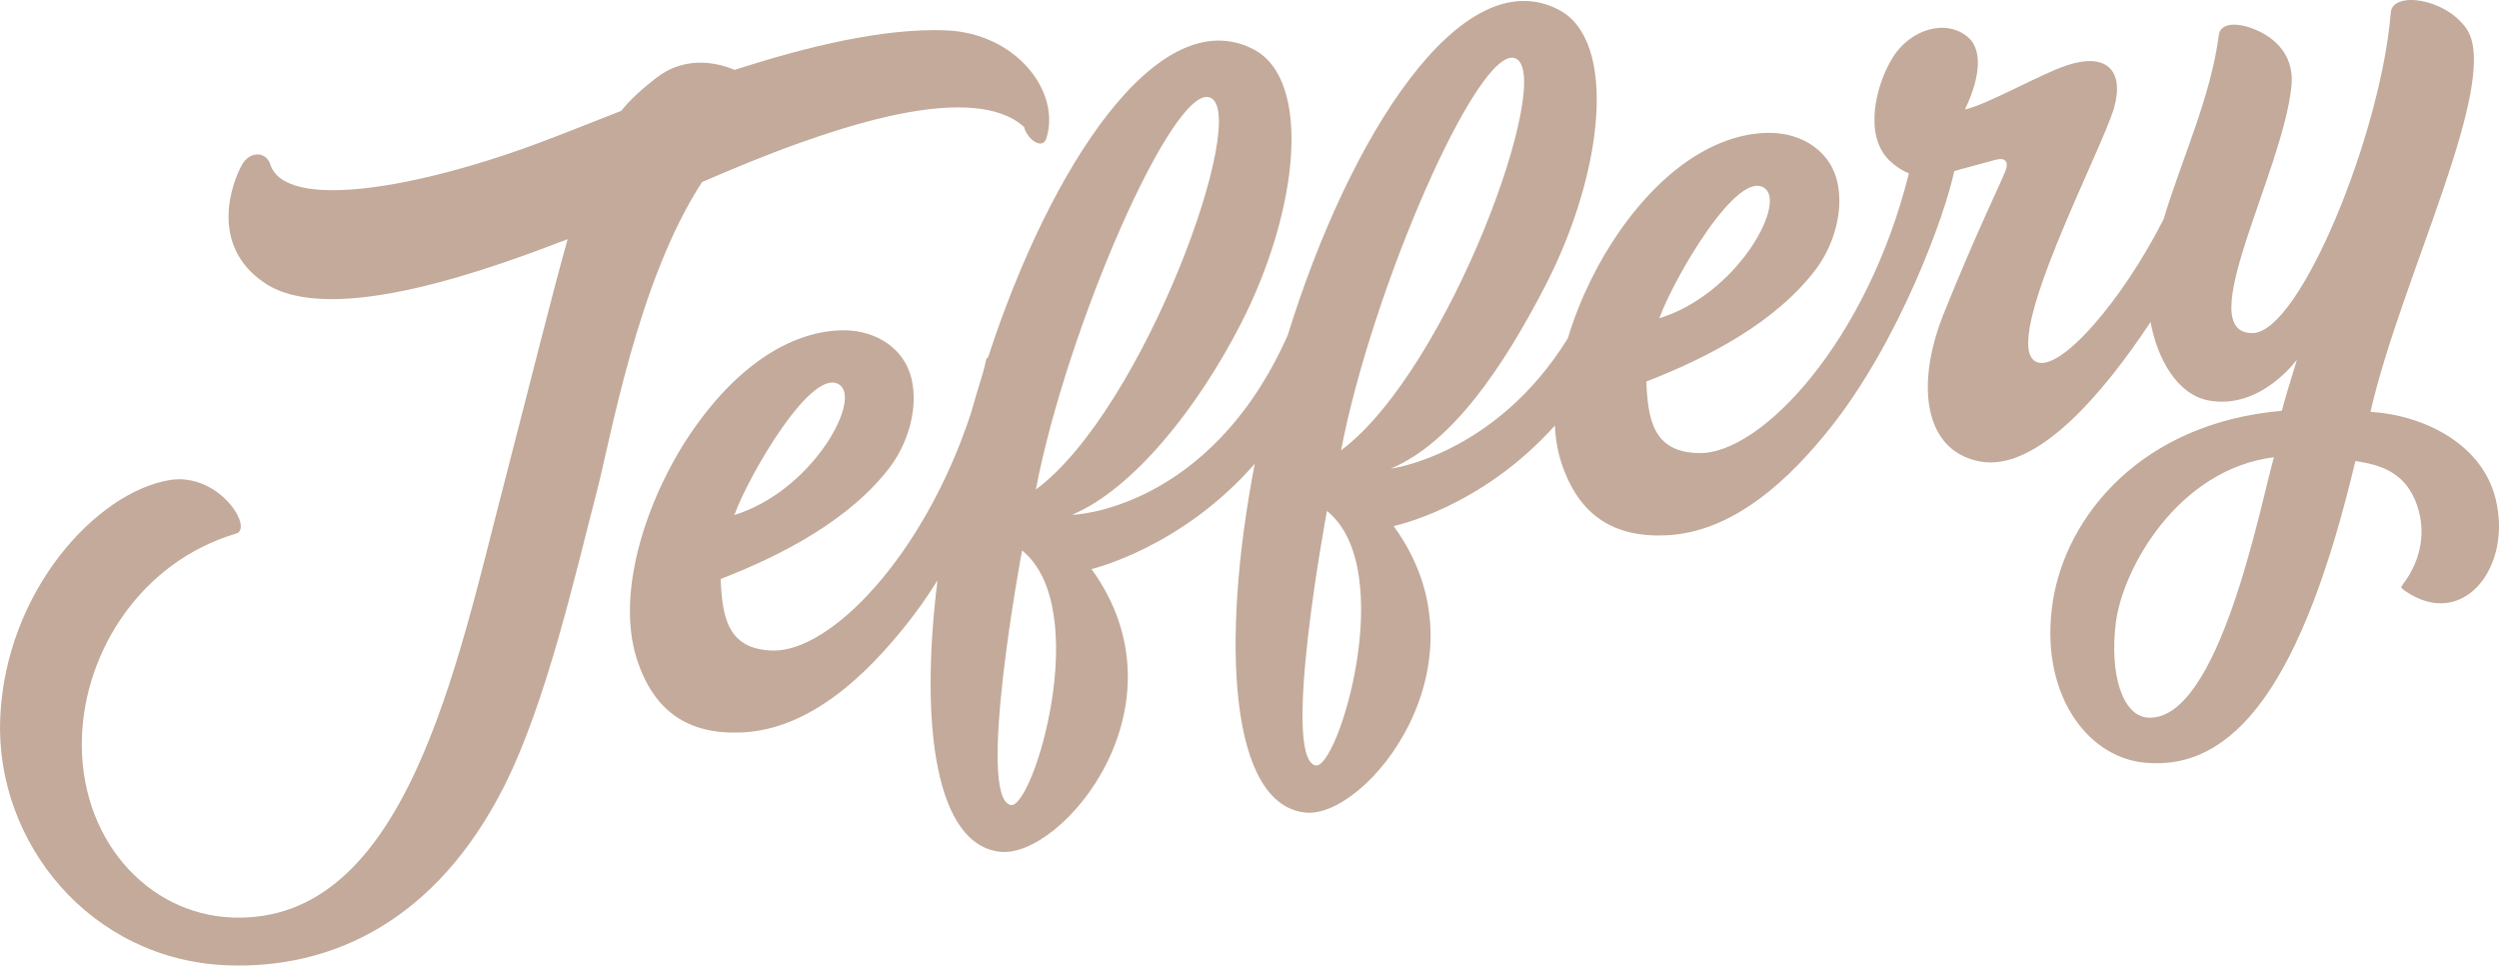
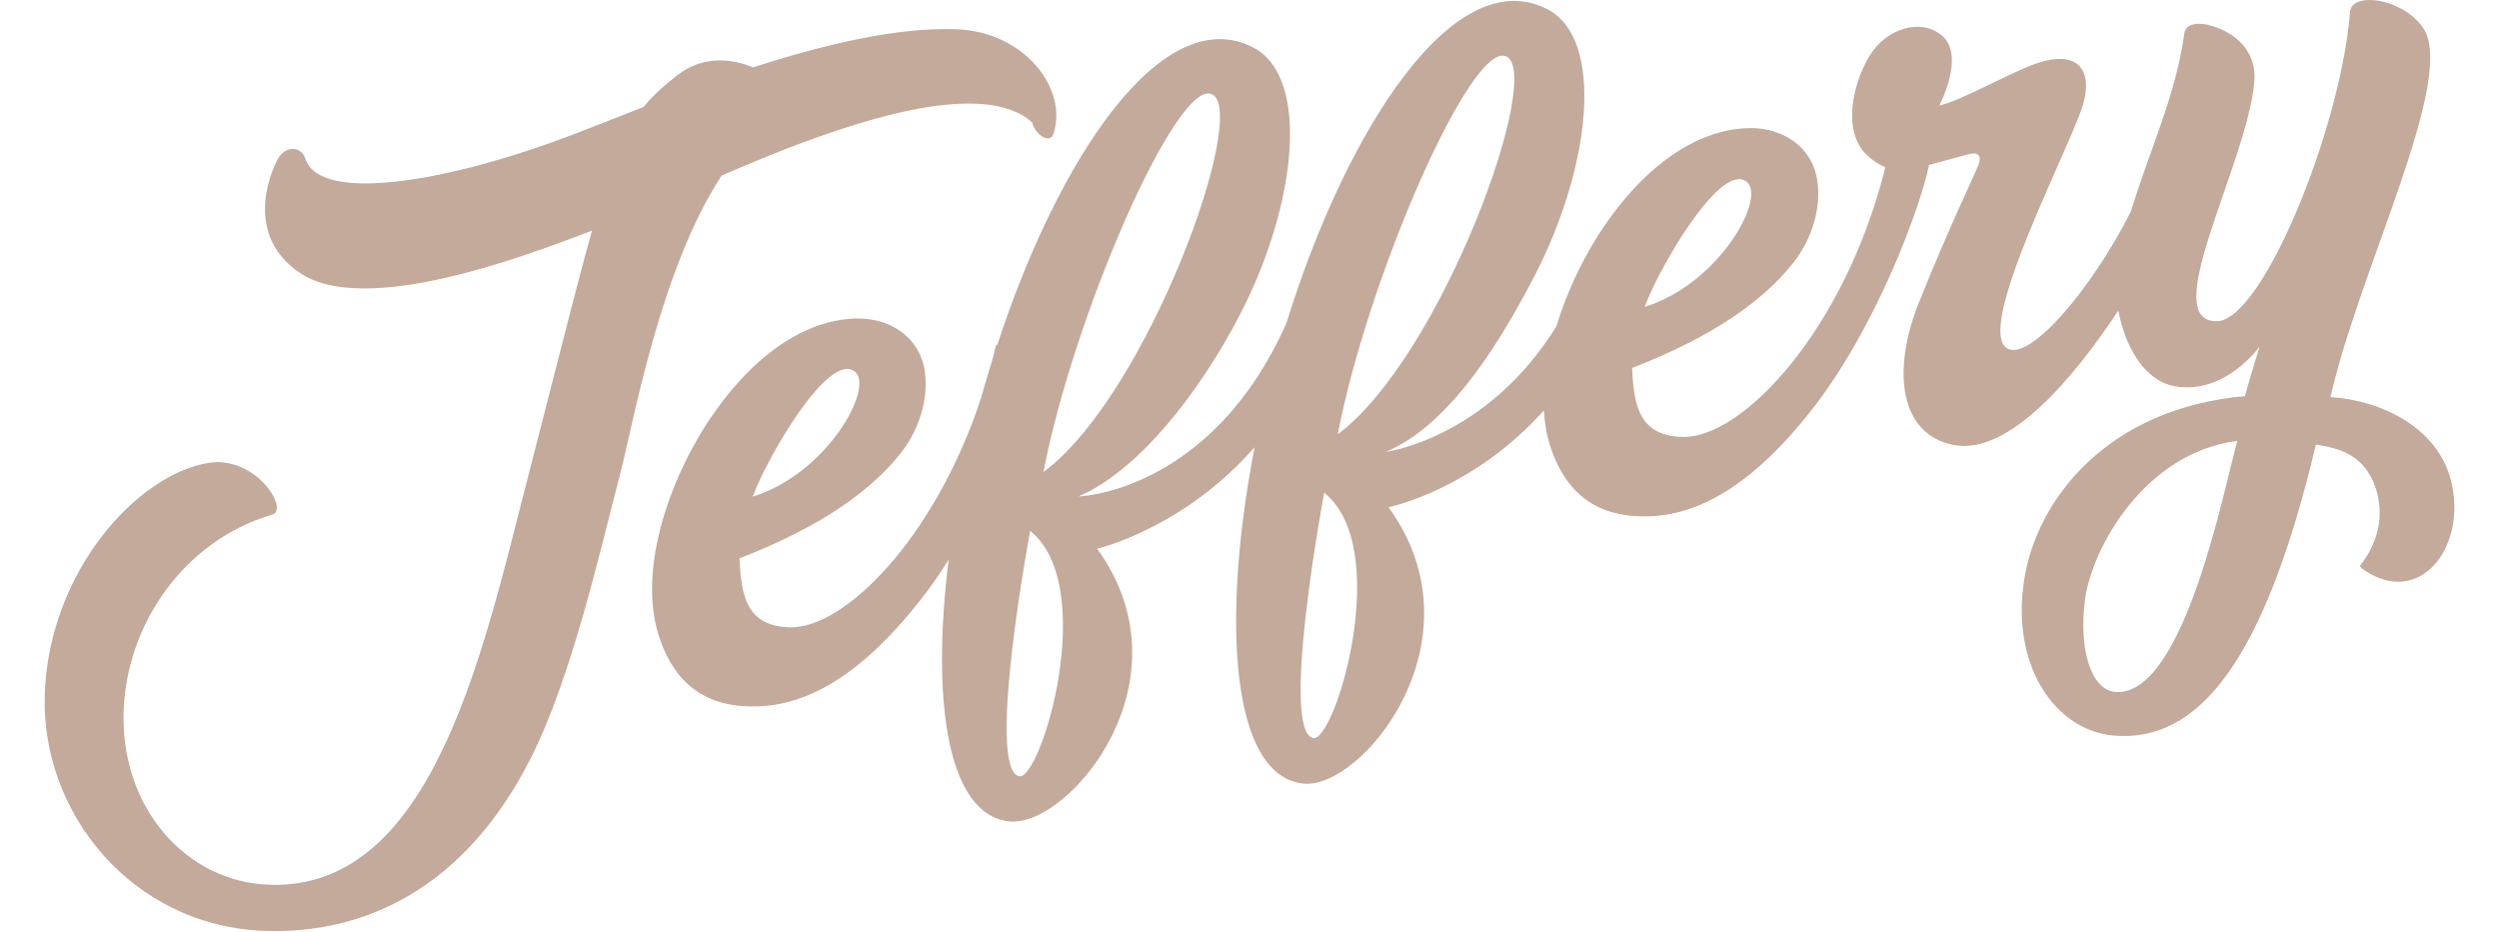
- <svg xmlns="http://www.w3.org/2000/svg" width="145" height="56" viewBox="0 0 145 56" fill="none">
+ <svg xmlns="http://www.w3.org/2000/svg" width="145" height="54" viewBox="0 0 145 56" fill="none">
  <path d="M137.545 23.886C139.281 16.204 145.184 4.652 143.11 1.659C141.853 -0.136 138.822 -0.515 138.722 0.722C138.164 7.725 133.457 19.257 130.724 19.317C127.095 19.396 132.46 9.999 132.958 4.991C133.158 3.016 131.742 1.979 130.485 1.58C129.548 1.28 128.83 1.44 128.75 1.999C128.271 5.67 126.596 9.201 125.539 12.713C123.146 17.441 119.476 21.691 118.12 20.973C116.045 19.875 121.969 8.702 122.667 6.248C123.285 4.034 122.168 3.036 119.915 3.794C118.399 4.293 115.268 6.089 114.011 6.348C114.749 4.832 115.168 3.016 114.191 2.158C112.914 1.061 110.84 1.699 109.823 3.335C108.845 4.912 108.107 7.844 109.643 9.321C110.002 9.66 110.381 9.9 110.76 10.059C108.347 19.776 102.184 26.38 98.554 26.28C95.901 26.22 95.622 24.305 95.523 22.13C99.073 20.753 103.022 18.718 105.375 15.606C106.332 14.309 106.911 12.513 106.671 10.897C106.372 8.762 104.517 7.705 102.683 7.705C99.791 7.705 96.659 9.58 93.987 13.391C92.77 15.127 91.653 17.341 90.975 19.616C86.767 26.419 80.644 27.198 80.704 27.178C84.254 25.681 87.206 21.332 89.679 16.543C93.069 9.959 93.867 2.338 90.437 0.562C84.793 -2.371 78.291 7.904 74.721 19.436C70.193 29.632 62.156 29.891 62.215 29.851C65.766 28.355 69.495 23.646 71.968 18.838C75.359 12.254 76.156 4.632 72.726 2.857C67.241 0.023 60.959 9.6 57.329 20.733C57.289 20.753 57.249 20.773 57.229 20.813C57.169 21.092 57.11 21.352 57.03 21.631C56.791 22.409 56.551 23.207 56.332 23.985C53.58 32.325 48.155 37.812 44.844 37.732C42.191 37.672 41.912 35.757 41.812 33.582C45.362 32.206 49.311 30.17 51.665 27.058C52.622 25.761 53.2 23.965 52.961 22.349C52.662 20.215 50.807 19.157 48.972 19.157C46.08 19.157 42.949 21.033 40.276 24.843C37.724 28.455 35.63 34.181 36.966 38.271C37.963 41.303 39.977 42.62 43.049 42.481C46.998 42.301 50.249 39.169 52.582 36.236C53.221 35.438 53.839 34.56 54.397 33.662C53.34 42.161 54.317 49.025 58.047 49.404C61.597 49.783 69.096 40.964 63.332 33.004C63.332 33.004 68.518 31.806 72.806 26.898C70.791 37.333 71.37 46.67 75.738 47.129C79.288 47.508 86.647 38.45 80.863 30.51C80.863 30.51 85.909 29.492 90.217 24.684C90.257 25.442 90.377 26.16 90.596 26.838C91.594 29.871 93.608 31.188 96.679 31.048C100.628 30.869 103.879 27.736 106.213 24.803C110.222 19.756 112.874 12.433 113.393 9.919C113.413 9.919 115.088 9.461 115.746 9.281C116.384 9.101 116.544 9.401 116.384 9.86C116.225 10.338 114.629 13.571 112.755 18.259C111.159 22.27 111.598 26.12 114.849 26.759C118.179 27.417 122.089 22.748 124.781 18.678C125.18 20.833 126.337 22.888 128.152 23.227C131.183 23.786 133.277 20.853 133.277 20.853C132.898 22.07 132.46 23.566 132.4 23.826C124.163 24.544 119.875 30.011 119.117 34.859C118.299 40.007 120.952 43.897 124.442 44.236C129.647 44.735 133.596 39.667 136.668 26.739C138.124 26.958 139.42 27.377 140.118 28.973C140.856 30.709 140.497 32.505 139.4 33.921C139.4 33.921 139.4 33.941 139.4 33.961C139.281 34.001 139.281 34.101 139.62 34.32C142.851 36.475 145.603 33.083 144.885 29.312C144.247 25.741 140.557 24.065 137.545 23.886ZM102.443 10.957C103.58 11.954 100.728 17.082 96.28 18.459C97.078 16.224 100.888 9.6 102.443 10.957ZM48.773 22.369C49.91 23.367 47.058 28.494 42.61 29.871C43.408 27.637 47.217 21.013 48.773 22.369ZM58.645 46.691C56.611 46.272 59.303 31.926 59.303 31.926C63.472 35.298 59.942 46.95 58.645 46.691ZM60.101 28.395C61.896 19.037 68.059 4.892 70.193 5.65C72.606 6.488 66.384 23.746 60.101 28.395ZM76.336 44.396C74.302 43.977 76.994 29.632 76.994 29.632C81.183 33.004 77.632 44.655 76.336 44.396ZM77.812 26.12C79.607 16.763 85.77 2.617 87.904 3.375C90.317 4.213 84.075 21.452 77.812 26.12ZM124.641 41.623C123.185 41.543 122.388 39.189 122.767 36.116C123.166 32.964 126.377 27.218 131.941 26.519C131.163 29.233 128.77 41.842 124.641 41.623Z" fill="#C3AA9A" />
  <path d="M40.735 10.559C42.59 9.761 44.445 8.982 46.36 8.304C48.653 7.506 56.471 4.673 59.423 7.366C59.563 8.025 60.48 8.763 60.72 8.005C61.557 5.291 58.944 1.919 54.876 1.76C51.266 1.62 46.818 2.698 42.63 4.054C41.294 3.496 39.578 3.356 38.083 4.513C37.265 5.152 36.607 5.73 36.048 6.429C34.353 7.087 32.877 7.686 31.76 8.105C24.281 10.958 16.563 12.255 15.685 9.541C15.446 8.783 14.508 8.743 14.05 9.541C13.471 10.559 12.095 14.21 15.346 16.404C19.235 19.058 28.808 15.447 32.837 13.911C32.877 13.89 32.897 13.89 32.937 13.871C32.039 17.063 30.943 21.492 29.267 27.976C26.475 38.691 23.543 53.594 13.491 53.215C8.505 53.036 4.536 48.567 4.756 42.721C4.935 37.733 8.206 32.585 13.691 30.949C13.771 30.929 14.01 30.849 13.97 30.45C13.89 29.632 12.614 28.016 10.759 27.817C10.46 27.777 10.181 27.797 9.881 27.837C5.613 28.515 0.288 34.301 0.009 41.723C-0.25 48.866 5.234 55.689 13.212 55.989C19.215 56.208 25.278 53.455 29.247 45.614C31.701 40.745 33.356 33.403 34.612 28.575C35.41 25.582 36.966 16.345 40.735 10.559Z" fill="#C3AA9A" />
</svg>
